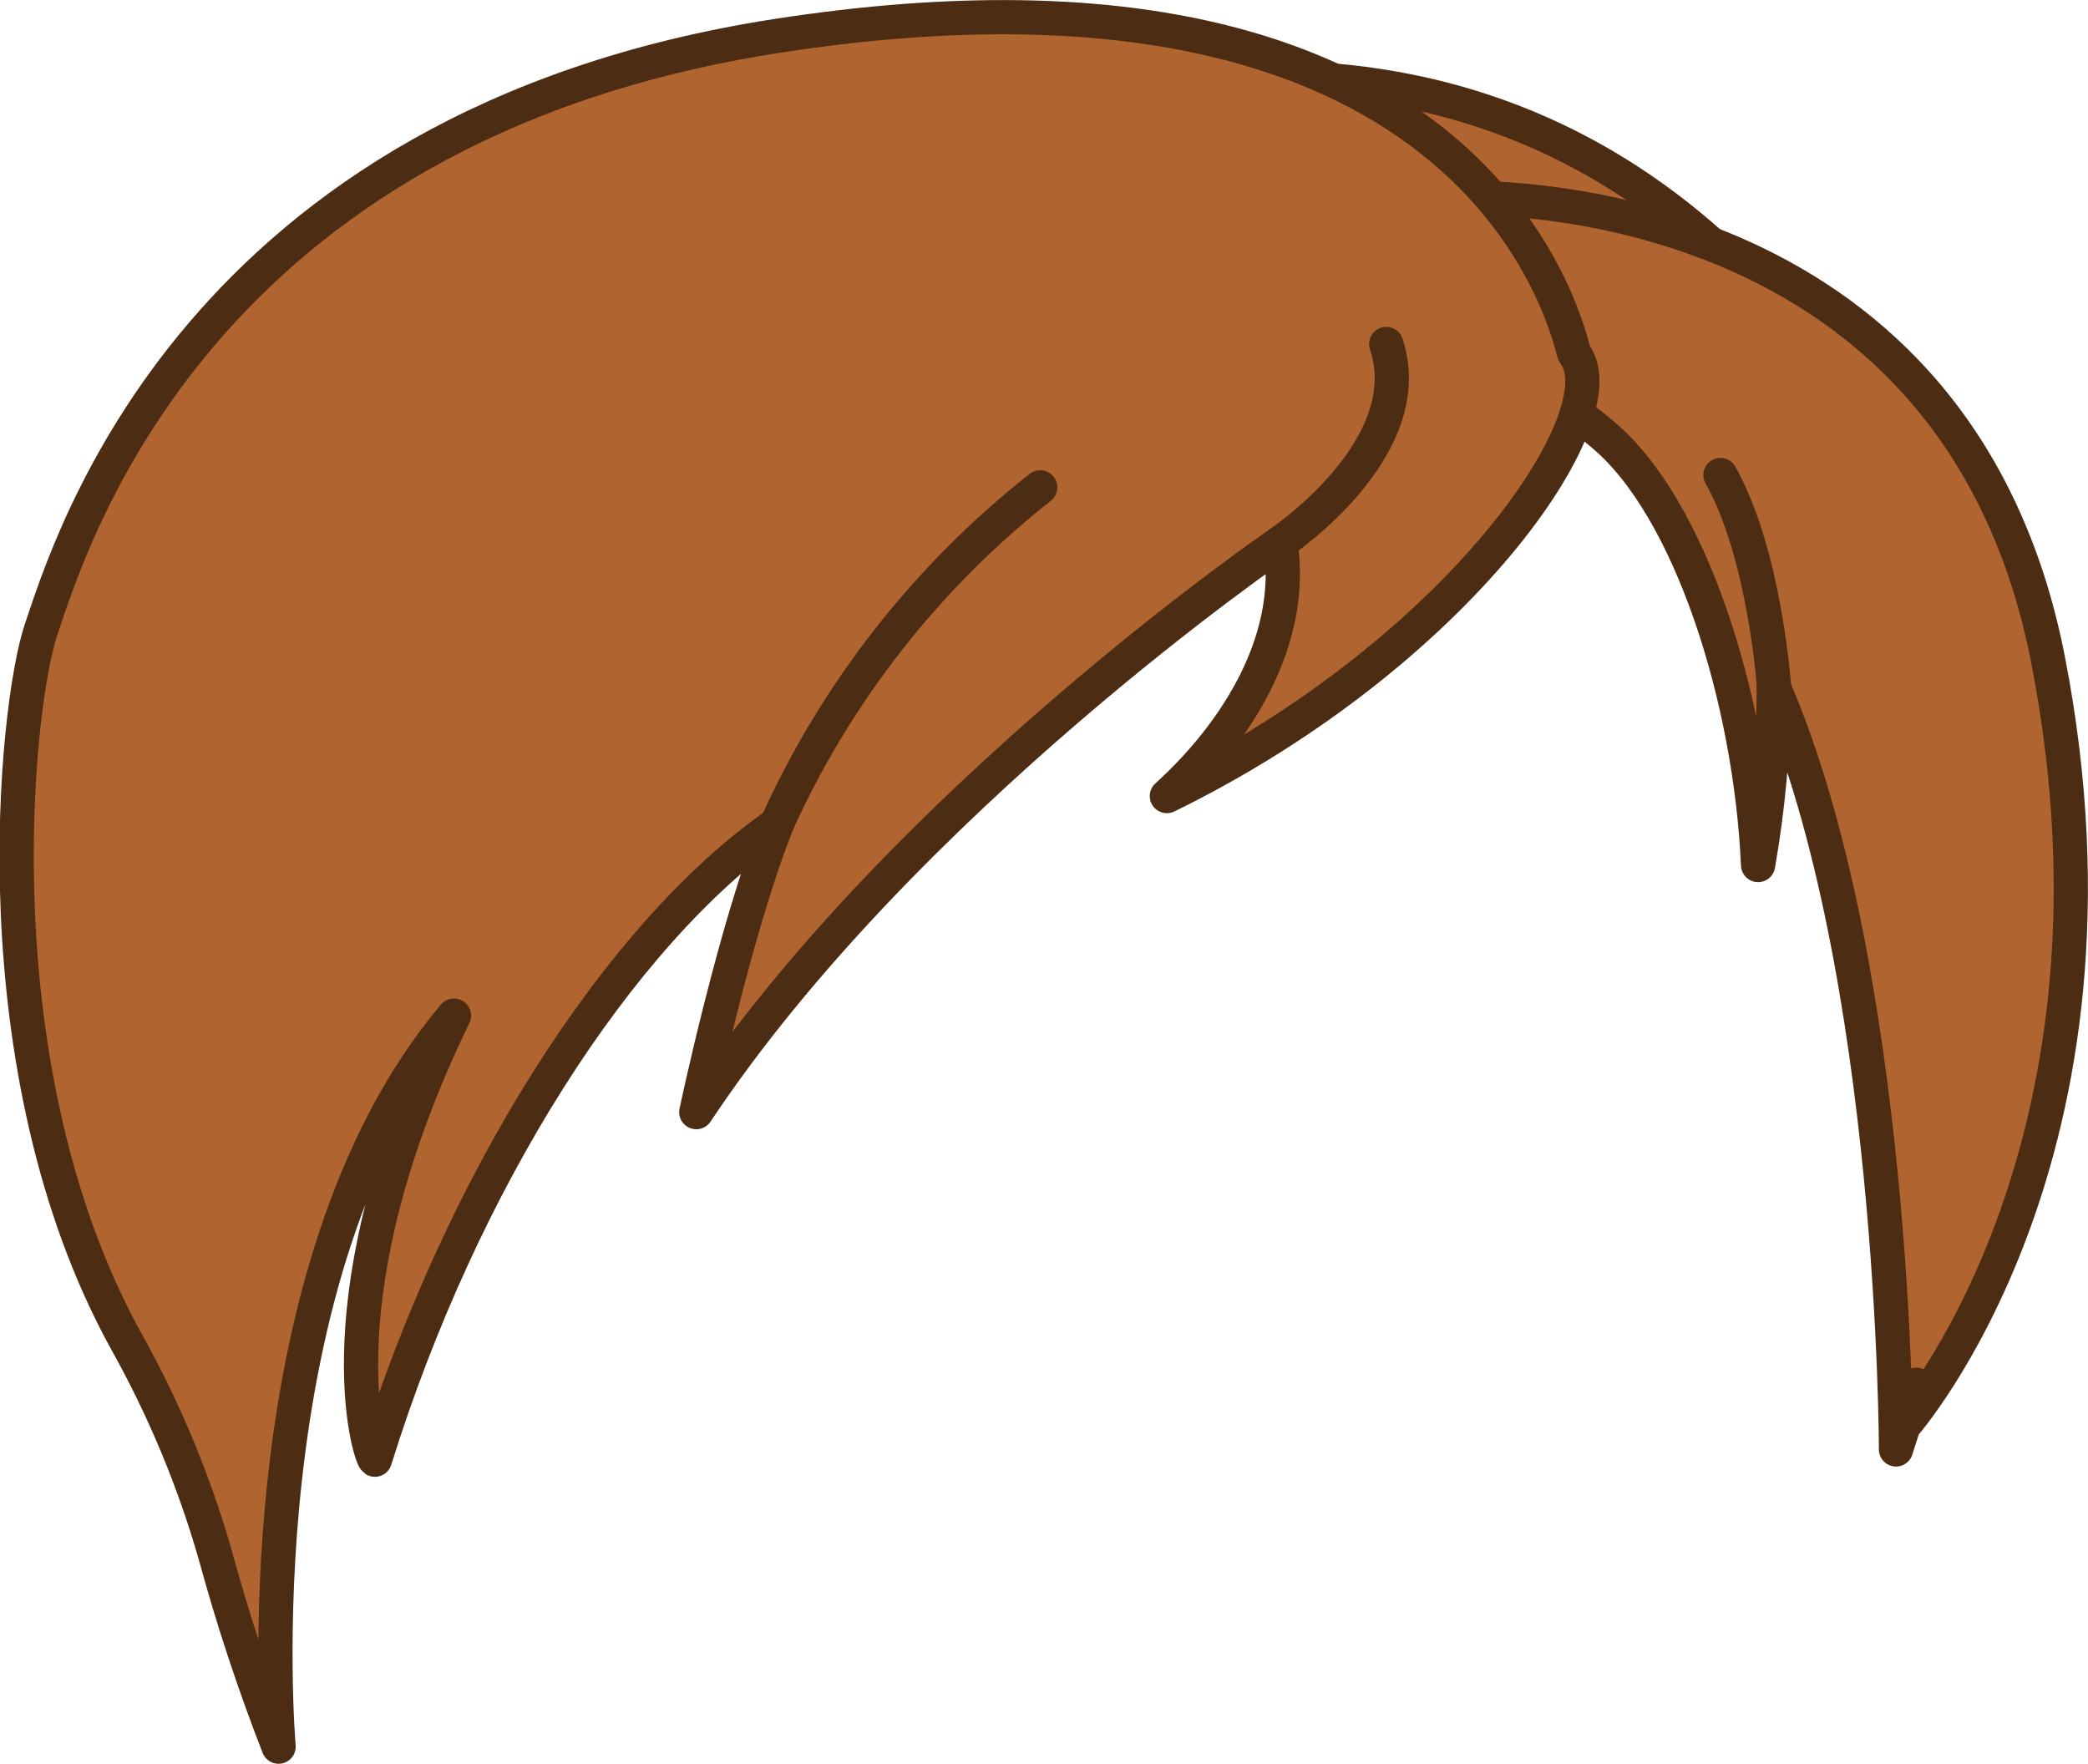
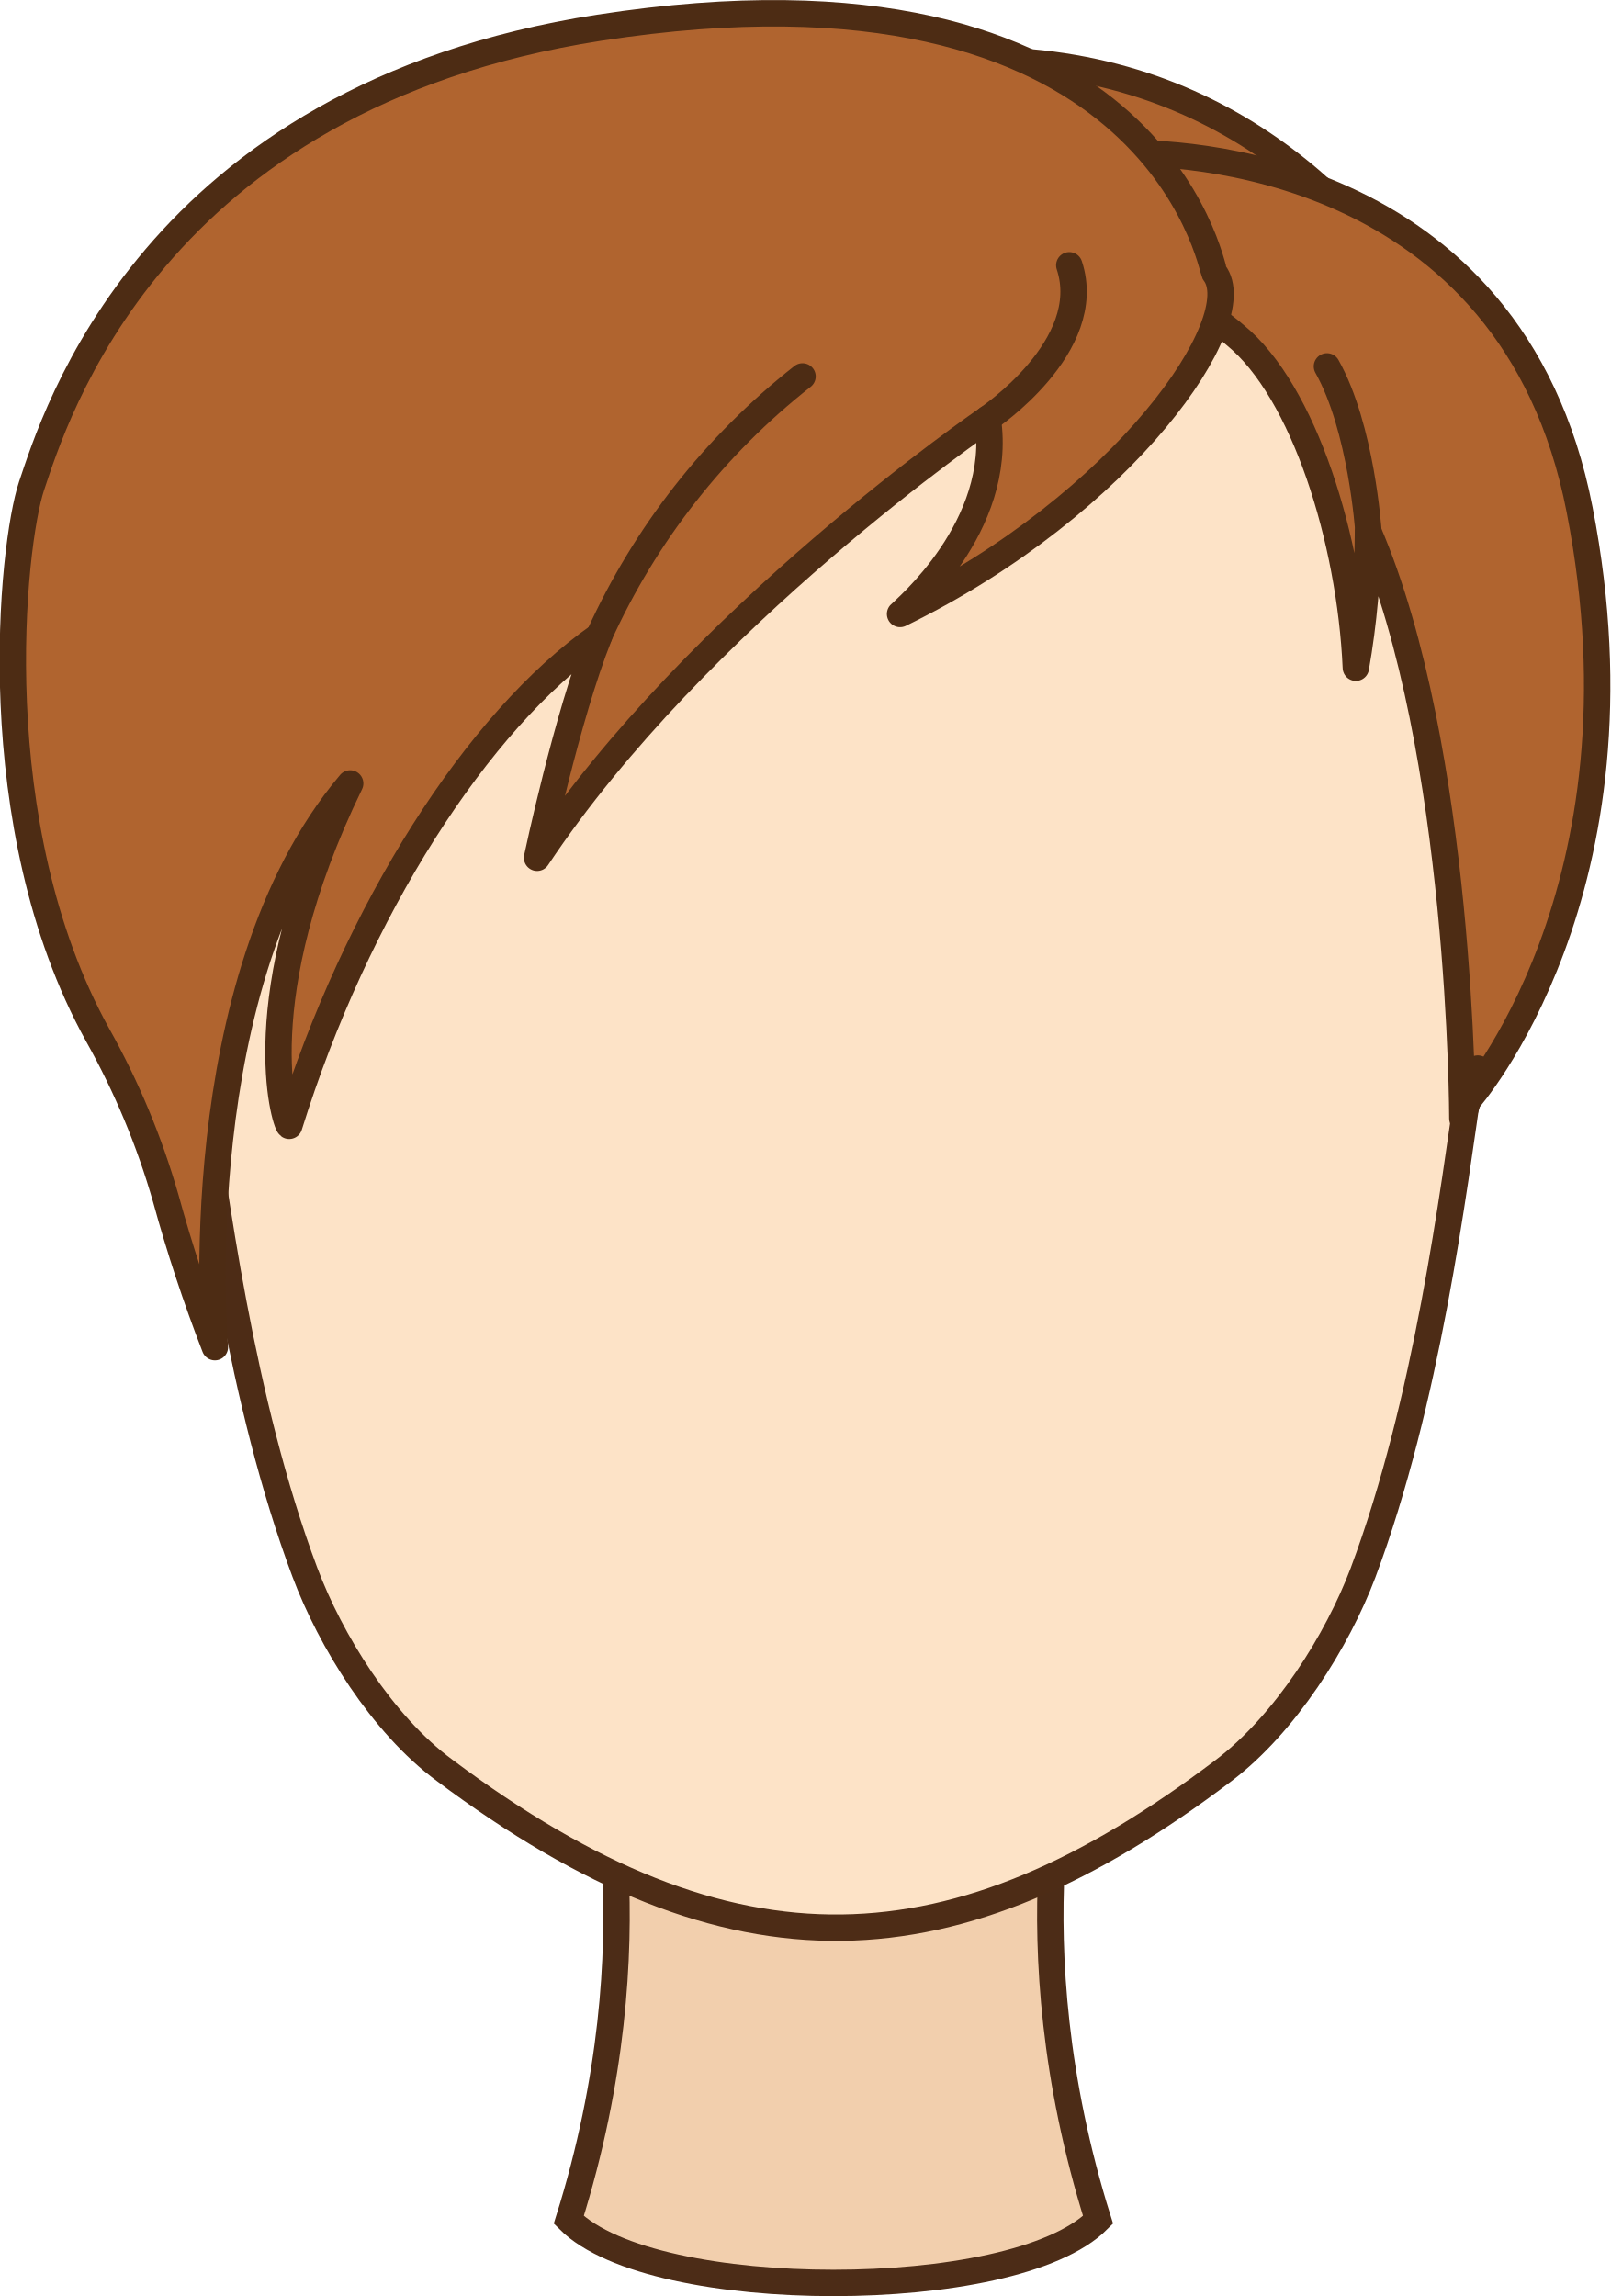
- <svg xmlns="http://www.w3.org/2000/svg" id="Layer_1" data-name="Layer 1" viewBox="0 0 122.02 103.07">
+ <svg xmlns="http://www.w3.org/2000/svg" id="Layer_1" data-name="Layer 1" viewBox="0 0 122.02 173.96">
  <defs>
-     <style>.cls-1{fill:#b0642f;}.cls-1,.cls-2{stroke:#4d2c14;stroke-linecap:round;stroke-linejoin:round;stroke-width:2px;}.cls-2{fill:none;}</style>
+     <style>.cls-1{fill:#f2cfad;stroke:#4c2c17;}.cls-1,.cls-2{stroke-miterlimit:10;}.cls-1,.cls-2,.cls-3,.cls-4{stroke-width:2px;}.cls-2{fill:#fde3c7;stroke:#4d2c16;}.cls-3{fill:#b0642f;}.cls-3,.cls-4{stroke:#4d2c14;stroke-linecap:round;stroke-linejoin:round;}.cls-4{fill:none;}</style>
  </defs>
-   <path class="cls-1" d="M218.19,91.67s-13.45-49.19-65-26.89C153.17,64.78,191.67,69.61,218.19,91.67Z" transform="translate(-103.78 -54.43)" />
-   <path class="cls-1" d="M223.47,93c-5.18-26.59-30.73-27.11-34.72-27h0c-.33,0-.53,0-.53,0l.76.38c1.13,2.15,5.33,11.21,5.33,11.21a20.67,20.67,0,0,1,3.07,2.18l0,0c5.19,4.26,8.71,15.53,9.14,25.21a60.81,60.81,0,0,0,.92-10.38c7.13,16.52,7.14,44.53,7.14,44.53.42-1.29.81-2.54,1.18-3.78-.43,1.54-.74,2.41-.74,2.41S229.09,121.89,223.47,93Z" transform="translate(-103.78 -54.43)" />
-   <path class="cls-1" d="M195.78,75.09c-.25-.46-4.61-25.07-46.61-18.56-34,5.28-41.27,29.61-43,34.72-1.48,4.42-3.78,25.7,5,41.58a58.78,58.78,0,0,1,5.17,12.4,112.33,112.33,0,0,0,3.72,11.27s-2.41-27.72,10.25-42.72c-7.92,16.29-4.94,25.72-4.62,25.95,5.08-16.31,14.25-30.71,23.49-37.14-2.45,6.11-4.71,16.83-4.71,16.83,12.11-18.22,34.14-33.28,34.14-33.28,1.24,8.19-6.4,14.54-6.64,14.81C189.06,92.59,198.53,78.64,195.78,75.09Z" transform="translate(-103.78 -54.43)" />
-   <path class="cls-2" d="M149.17,102.59a52.6,52.6,0,0,1,15.4-19.68" transform="translate(-103.78 -54.43)" />
-   <path class="cls-2" d="M178.6,86.14s8.23-5.49,6.19-11.61" transform="translate(-103.78 -54.43)" />
-   <path class="cls-2" d="M175.13,60.78" transform="translate(-103.78 -54.43)" />
-   <path class="cls-2" d="M207.46,94.66s-.52-7.81-3.14-12.47" transform="translate(-103.78 -54.43)" />
+   <path class="cls-1" d="M182.52,195.45h-36.1s4.74,15.77-2,37.22c3.25,3.25,11.69,4.78,20.05,4.78s16.8-1.53,20.05-4.78C177.78,211.22,182.52,195.45,182.52,195.45Z" transform="translate(-101.33 -64.48)" />
+   <path class="cls-2" d="M212.72,132.19c-.43-14.16-1.45-27.68-8.63-36.1-15.46-18.15-39.58-17.47-39.58-17.47s-24.13-.68-39.59,17.47c-7.18,8.42-8.2,21.94-8.63,36.1-.13,4.39-.66,9.31,0,13.66,1.31,9.07,3.27,24.78,8.14,37.76,1.93,5.15,5.85,11.52,10.58,15C156.9,215,173.7,214,194,198.65c4.72-3.56,8.66-9.89,10.59-15,4.87-13,6.82-28.69,8.14-37.76C213.39,141.5,212.86,136.58,212.72,132.19Z" transform="translate(-101.33 -64.48)" />
+   <path class="cls-3" d="M215.74,101.73s-13.44-49.2-65-26.9C150.72,74.83,189.22,79.66,215.74,101.73Z" transform="translate(-101.33 -64.48)" />
+   <path class="cls-3" d="M221,103.09c-5.17-26.58-30.73-27.11-34.71-27h0l-.54,0c.26.12.51.25.76.38,1.14,2.16,5.33,11.22,5.33,11.22a20.67,20.67,0,0,1,3.07,2.18l0,0c5.2,4.25,8.71,15.52,9.14,25.2a60.64,60.64,0,0,0,.92-10.37c7.13,16.52,7.15,44.52,7.15,44.52.41-1.29.8-2.54,1.17-3.78-.43,1.55-.74,2.41-.74,2.41S226.64,131.94,221,103.09Z" transform="translate(-101.33 -64.48)" />
+   <path class="cls-3" d="M193.33,85.15c-.24-.47-4.61-25.08-46.61-18.57-34,5.28-41.27,29.62-43,34.72-1.48,4.42-3.78,25.7,5,41.58a58.26,58.26,0,0,1,5.17,12.4,115.6,115.6,0,0,0,3.72,11.27s-2.41-27.72,10.25-42.71c-7.92,16.29-4.94,25.71-4.62,25.94,5.08-16.31,14.26-30.7,23.49-37.13-2.45,6.11-4.71,16.82-4.71,16.82,12.11-18.22,34.14-33.27,34.14-33.27,1.24,8.19-6.4,14.53-6.64,14.8C186.62,102.64,196.08,88.69,193.33,85.15Z" transform="translate(-101.33 -64.48)" />
+   <path class="cls-4" d="M146.72,112.65A52.55,52.55,0,0,1,162.13,93" transform="translate(-101.33 -64.48)" />
+   <path class="cls-4" d="M176.15,96.2s8.23-5.49,6.19-11.62" transform="translate(-101.33 -64.48)" />
+   <path class="cls-4" d="M172.68,70.83" transform="translate(-101.33 -64.48)" />
+   <path class="cls-4" d="M205,104.72s-.52-7.82-3.14-12.48" transform="translate(-101.33 -64.48)" />
</svg>
